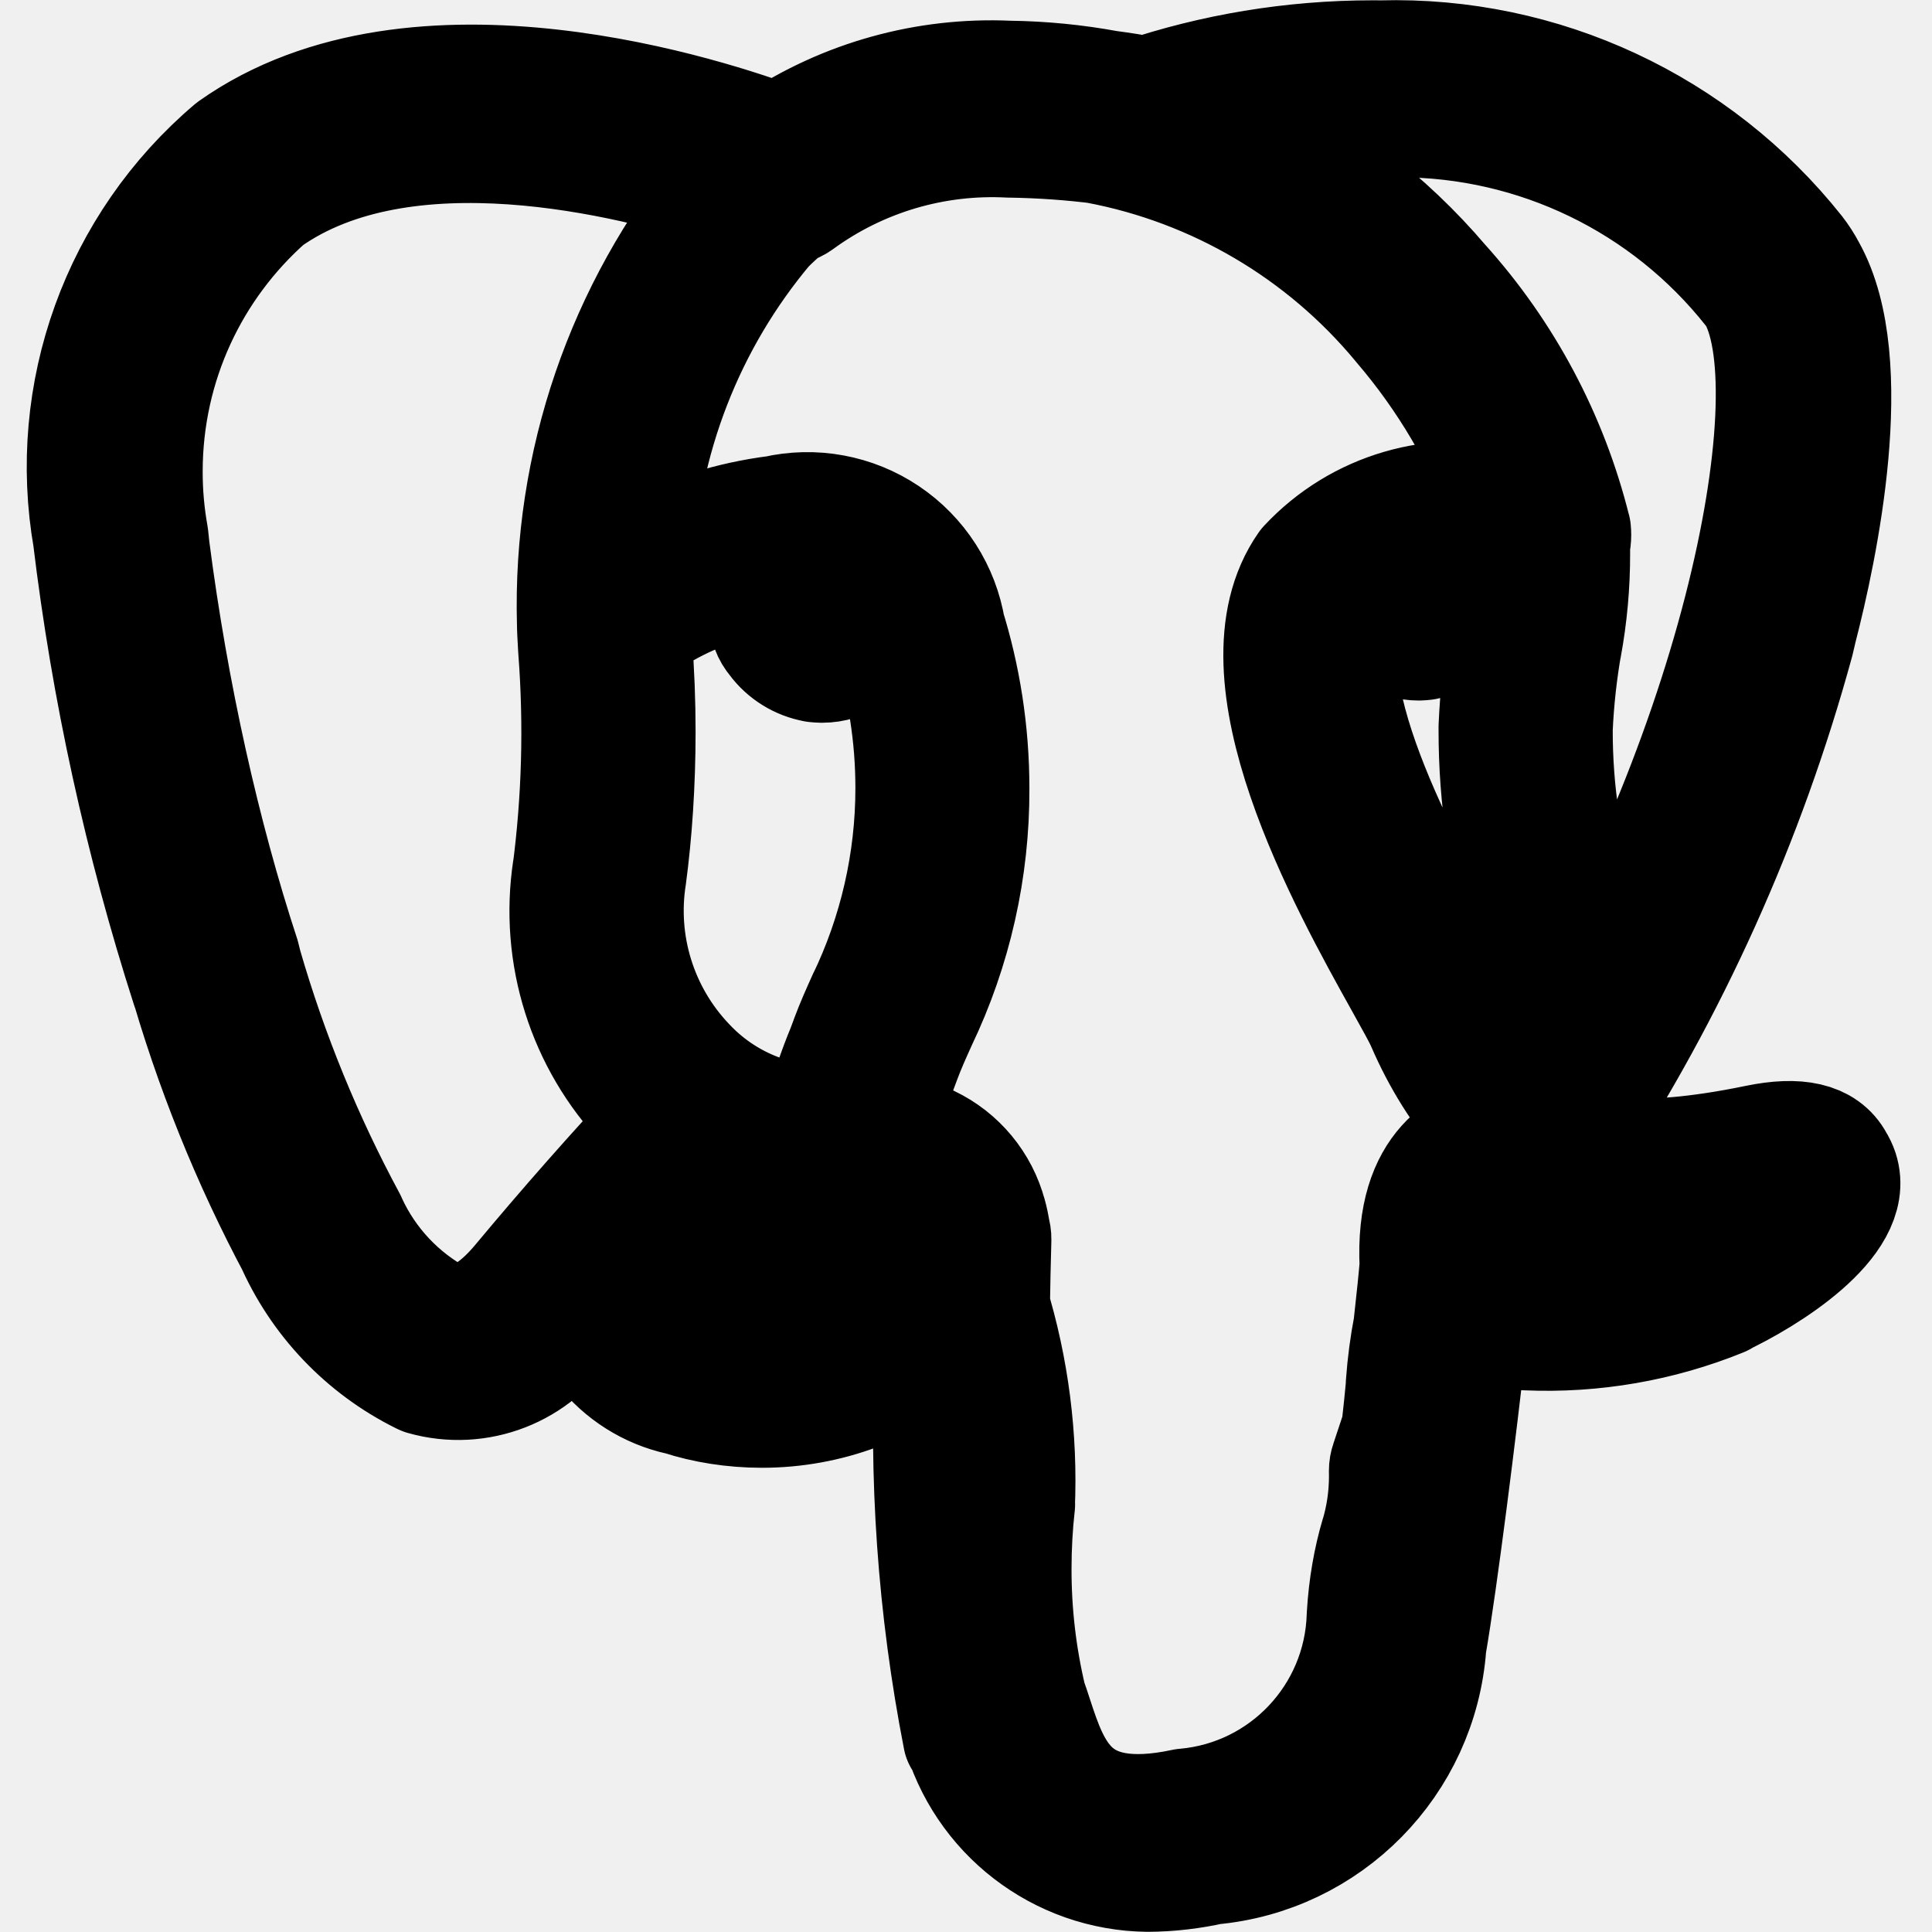
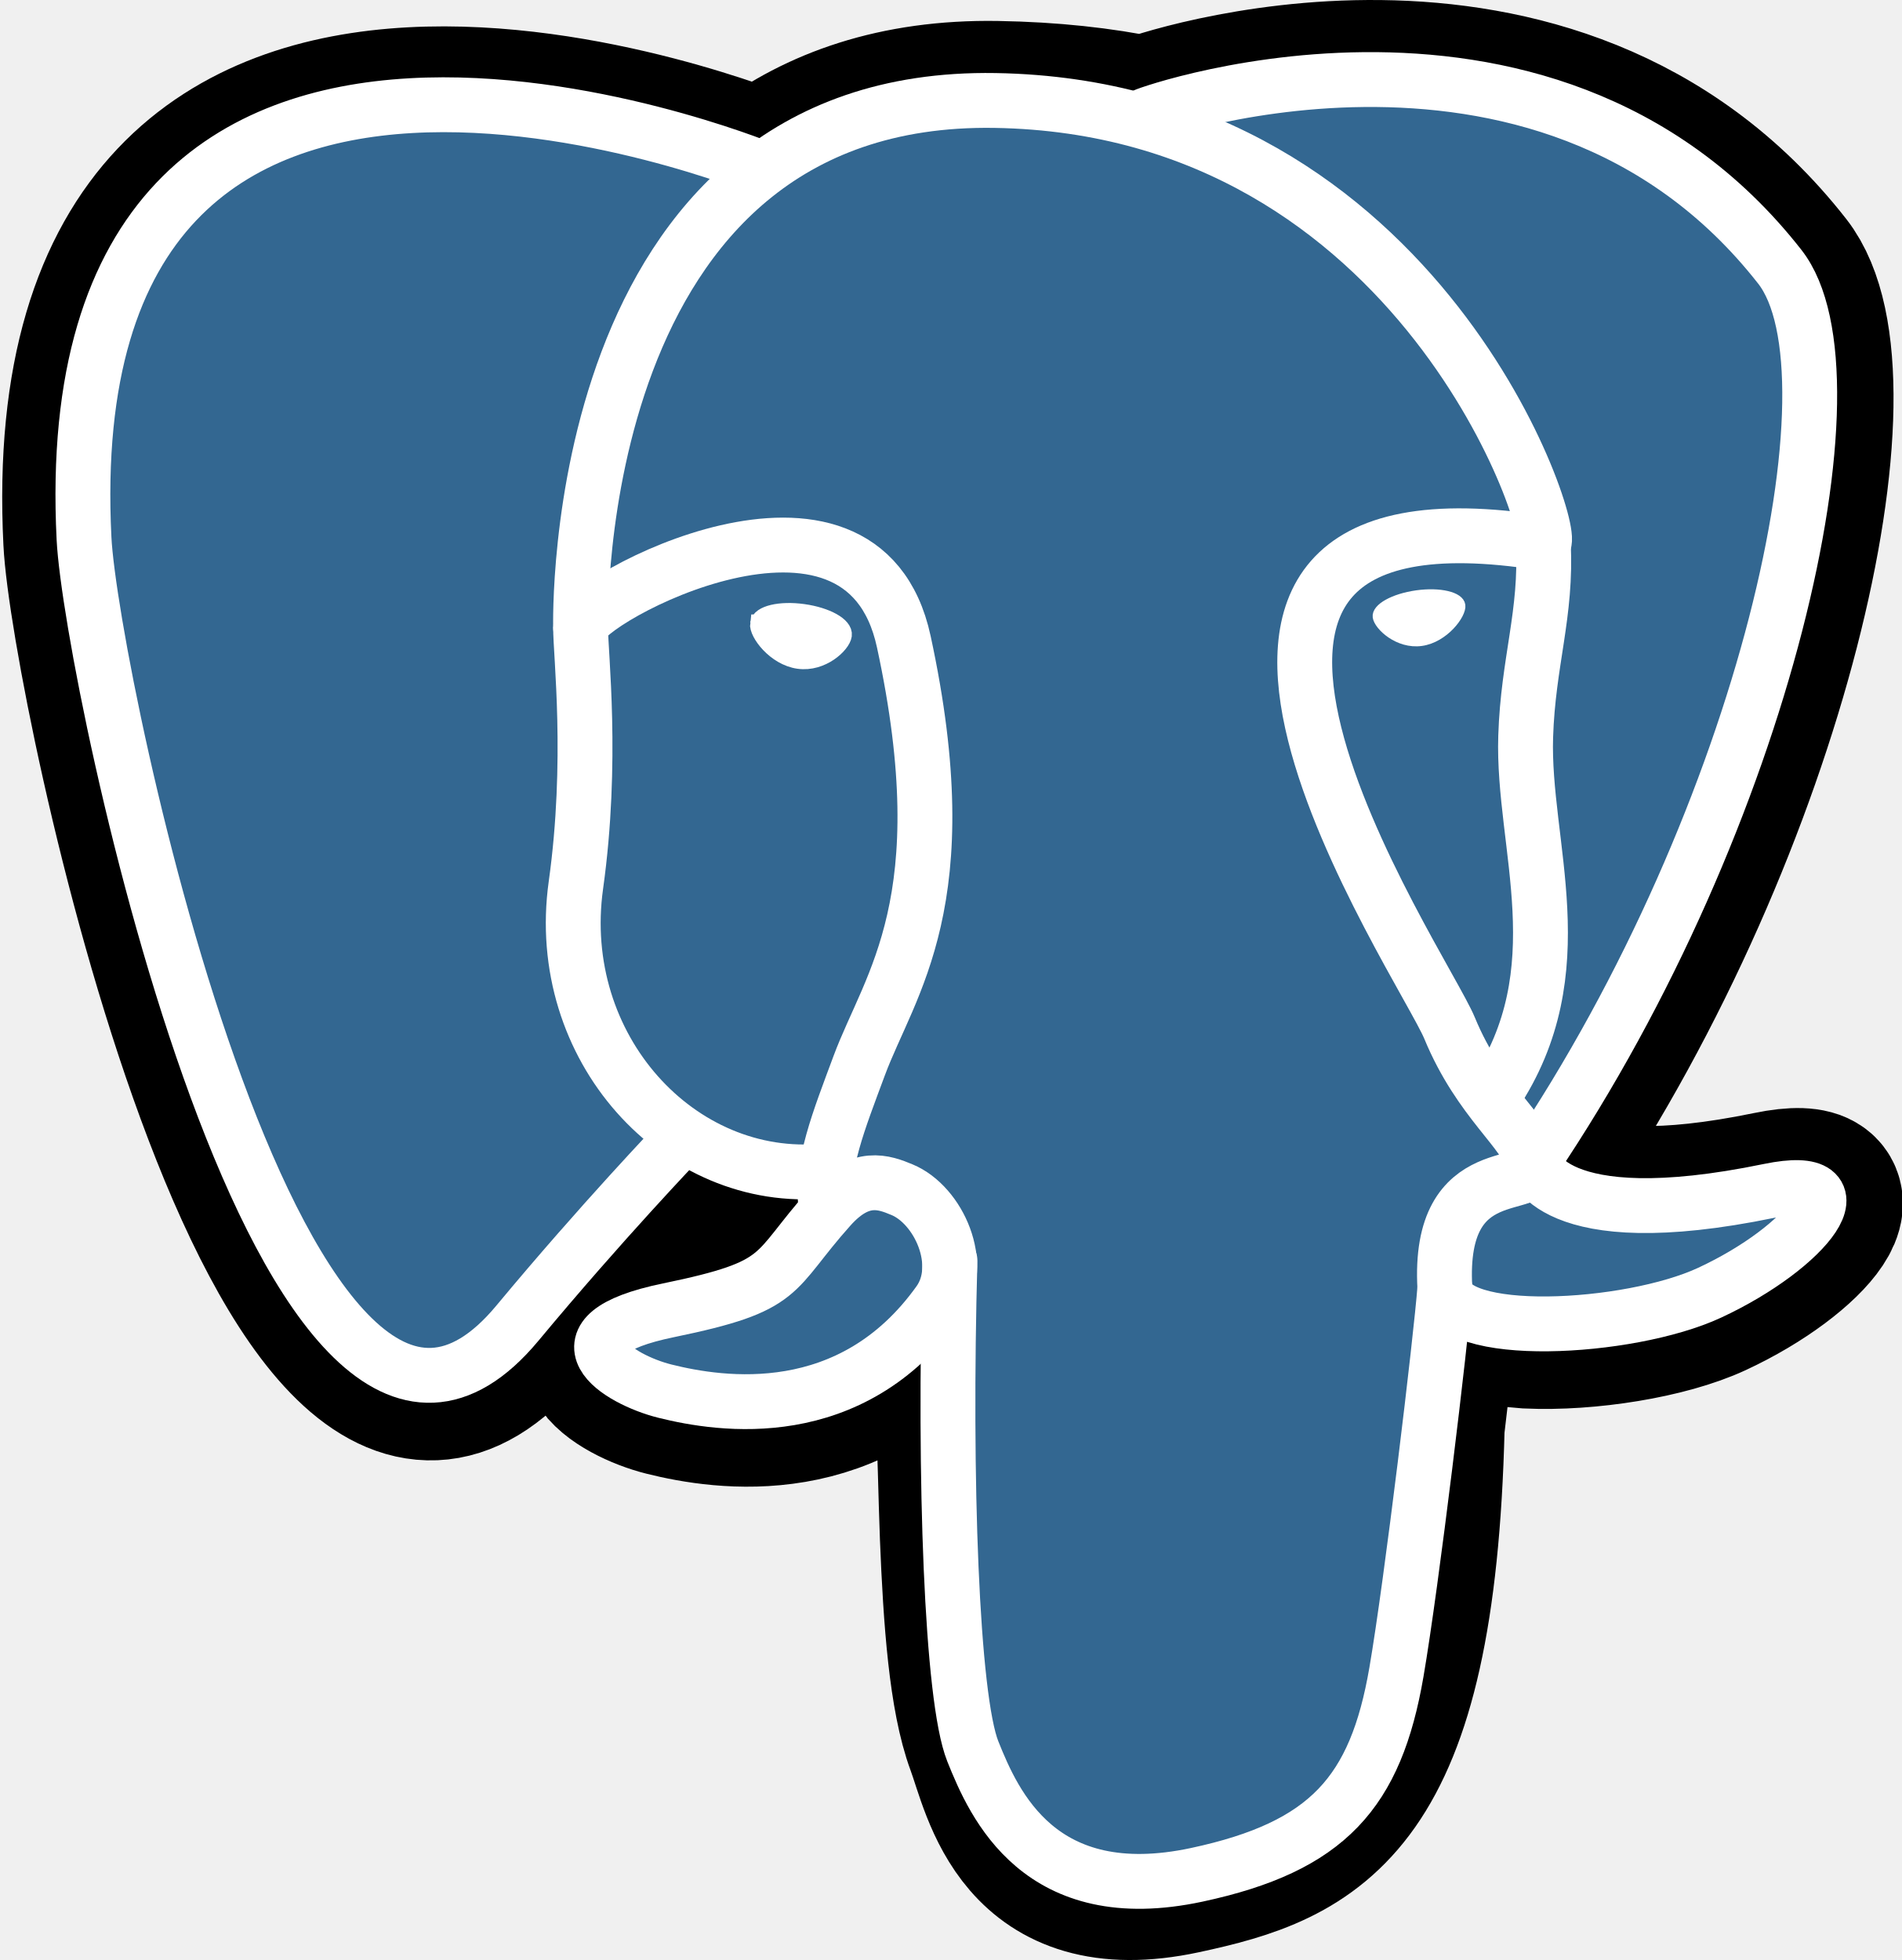
- <svg xmlns="http://www.w3.org/2000/svg" fill="none" stroke="currentColor" stroke-linecap="round" stroke-linejoin="round" stroke-width="2" viewBox="0 0 32 32">
-   <path d="M24.295 9.929a.56.56 0 0 1-.191.387l-.001.001a.9.9 0 0 1-.504.278l-.005.001a1 1 0 0 1-.094.007h0-.004a.75.75 0 0 1-.694-.46l-.002-.005c-.03-.221.33-.388.701-.44s.764.011.794.231m-9.91.514a.82.82 0 0 1-.766.528h-.011.001q0 0 0 0a1 1 0 0 1-.105-.007h.004a1 1 0 0 1-.63-.392l-.002-.003a.54.54 0 0 1-.132-.354v-.001 0a.28.28 0 0 1 .115-.185l.001-.001a1.1 1.1 0 0 1 .77-.107l-.007-.001c.395.055.803.242.764.523zm11.018 7.643-.107-.134-.044-.055a6.16 6.16 0 0 0 .725-2.921q-.002-.733-.162-1.418l.008.042a10 10 0 0 1-.111-1.508v-.021.001a11 11 0 0 1 .158-1.429l-.01.066A8.4 8.4 0 0 0 26 9.165l-.001-.151v.008a.7.7 0 0 0 .019-.162q0-.04-.004-.079v.003a9.5 9.5 0 0 0-2.168-4.073l.007.008a9.8 9.8 0 0 0-3.3-2.523l-.06-.025a11.3 11.3 0 0 1 2.316-.234l.225.002h-.011l.15-.002a7.47 7.47 0 0 1 5.866 2.838l.012.016a1 1 0 0 1 .08.12l.003.005c.904 1.694-.345 7.842-3.732 13.172zm-.286-8.764a9 9 0 0 1-.14 1.307l.008-.055c-.078.425-.134.931-.157 1.445l-.001.025v.056q0 .851.124 1.668l-.008-.061c.085.377.134.809.134 1.254 0 .763-.144 1.493-.407 2.162l.014-.04a4 4 0 0 1-.224-.453l-.011-.029a10 10 0 0 0-.406-.77c-.769-1.38-2.571-4.611-1.649-5.929.474-.678 1.676-.707 2.722-.579zm-.711 11.585c-.051-1.039.336-1.148.746-1.263q.085-.023.169-.051.076.067.162.125l.005.003c.62.273 1.342.431 2.102.431.592 0 1.161-.096 1.693-.274l-.038.011a5 5 0 0 1-1.16.738l-.031.013a6.3 6.3 0 0 1-2.173.454h-.01a2.73 2.73 0 0 1-1.482-.195l.018.007zm-1.113 2.026q-.03.332-.077.745l-.182.548a.4.4 0 0 0-.023.134v0l.001.089c0 .355-.053.699-.151 1.022l.006-.025c-.116.389-.196.84-.223 1.305l-.001.016a3.307 3.307 0 0 1-3.008 3.194l-.013.001c-1.894.406-2.23-.621-2.526-1.527q-.045-.142-.096-.283a9.3 9.3 0 0 1-.252-2.171q0-.54.059-1.065l-.004.043a10 10 0 0 0-.432-3.378l.019.071q.008-.55.024-1.114v-.012a.4.4 0 0 0-.02-.132l.001.003a2 2 0 0 0-.058-.273l.003.013a1.8 1.8 0 0 0-.964-1.164l-.011-.005a1.36 1.36 0 0 0-.907-.107l.009-.002c.128-.47.26-.854.412-1.228l-.026.073.066-.177c.074-.2.167-.407.266-.626a8.8 8.8 0 0 0 .865-3.841c0-.938-.144-1.842-.411-2.692l.017.063a2.314 2.314 0 0 0-2.805-1.883l.016-.003a6.4 6.4 0 0 0-2.171.682l.035-.017q-.124.063-.245.13a9.3 9.3 0 0 1 2.181-5.615l-.012.014q.178-.179.37-.338l.009-.007a.45.45 0 0 0 .182-.081l-.001.001a5.46 5.46 0 0 1 3.515-1.04l-.013-.001c.526.008 1.034.044 1.534.108l-.067-.007a8.62 8.62 0 0 1 5.032 2.963l.011.014a9.9 9.9 0 0 1 1.766 2.998l.022.069a3.4 3.4 0 0 0-3.346.972l-.002.002c-1.24 1.773.679 5.215 1.601 6.869.169.303.315.565.361.676.26.601.587 1.118.98 1.577l-.007-.008c.087.109.171.214.236.306-.501.144-1.401.478-1.319 2.146-.015.195-.053.558-.104 1.018a8 8 0 0 0-.123.93l-.002.028zm-9.202-5.714-.066.176c-.137.328-.279.745-.397 1.172l-.019.081a3.15 3.15 0 0 1-2.261-1.001l-.002-.002a3.72 3.72 0 0 1-.975-3.146l-.003.021c.097-.72.153-1.551.153-2.396q0-.753-.058-1.491l.004.065q-.01-.162-.015-.275a4.84 4.84 0 0 1 3.32-.965l-.017-.001c.554.129.971.588 1.037 1.153l.001.006c.238.728.375 1.566.375 2.435a8.1 8.1 0 0 1-.809 3.532l.021-.048c-.105.233-.204.453-.289.682zm-2.617 4.984a2 2 0 0 1-.549-.227l.009.005c.172-.073.375-.134.585-.173l.019-.003c1.604-.33 1.851-.563 2.392-1.25.124-.157.264-.336.459-.553a.4.4 0 0 0 .091-.159l.001-.003c.213-.189.34-.137.546-.052a.94.94 0 0 1 .46.587l.001.007a.65.65 0 0 1-.058.558l.002-.003a3.51 3.51 0 0 1-3.983 1.258zm-7.507-6.357c-.651-1.985-1.181-4.34-1.494-6.764l-.021-.199a6 6 0 0 1-.095-1.071c0-1.806.789-3.427 2.041-4.537l.006-.005c2.295-1.623 6.048-.676 7.633-.163l-.012.012a10.9 10.9 0 0 0-2.463 7.198v-.013c0 .103.008.249.02.449a18 18 0 0 1-.102 3.738l.01-.091a4.6 4.6 0 0 0 1.218 3.863l-.002-.002q.151.158.315.297a65 65 0 0 0-2.377 2.696c-.709.853-1.199.689-1.36.636a3.5 3.5 0 0 1-1.538-1.631l-.009-.022a21.5 21.5 0 0 1-1.73-4.232l-.039-.157zm26.478 3.557a.7.7 0 0 0-.072-.151l.002.003q-.263-.495-1.259-.29c-2.066.426-2.866.164-3.156-.024a29.3 29.3 0 0 0 3.751-8.326l.049-.209c.339-1.313.997-4.403.153-5.913a2 2 0 0 0-.192-.298l.003.004a8.45 8.45 0 0 0-6.85-3.193h.011l-.141-.001c-1.342 0-2.633.22-3.838.625l.085-.025q-.321-.06-.645-.102a9.7 9.7 0 0 0-1.631-.16h-.008a6.4 6.4 0 0 0-3.835 1.065l.024-.015c-1.071-.401-5.984-2.056-9.025.098a6.87 6.87 0 0 0-2.324 6.432l-.006-.041a40 40 0 0 0 1.632 7.461l-.079-.284a23 23 0 0 0 1.852 4.6l-.061-.124a4.48 4.48 0 0 0 2.116 2.225l.026.012a2.06 2.06 0 0 0 2.317-.901l.005-.009a70 70 0 0 1 2.43-2.758 3.8 3.8 0 0 0 1.731.471h.006l.001.005q-.158.188-.309.382c-.424.538-.512.649-1.875.93-.388.08-1.418.292-1.433 1.014v.013c0 .147.043.284.117.399l-.002-.003c.312.395.751.678 1.254.788l.015.003c.399.13.859.205 1.335.205 1.1 0 2.106-.398 2.884-1.058l-.006.005a26.6 26.6 0 0 0 .459 6.526l-.027-.167a3.23 3.23 0 0 0 3.084 2.38h.002a5 5 0 0 0 1.07-.124l-.033.006a3.92 3.92 0 0 0 3.567-3.619l.001-.012c.188-1.088.502-3.593.673-5.125a.34.34 0 0 1 .072-.171l-.001.001c.001-.001.087-.059.534.038l.055.009.317.028.019.001a7.65 7.65 0 0 0 3.214-.557l-.051.018c.805-.373 2.256-1.29 1.993-2.087" />
+ <svg xml:space="preserve" viewBox="0 0 432.071 445.383">
+   <g style="fill-rule:nonzero;clip-rule:nonzero;fill:none;stroke:#fff;stroke-width:12.465;stroke-linecap:round;stroke-linejoin:round;stroke-miterlimit:4">
+     <path d="M323.205 324.227c2.833-23.601 1.984-27.062 19.563-23.239l4.463.392c13.517.615 31.199-2.174 41.587-7 22.362-10.376 35.622-27.7 13.572-23.148-50.297 10.376-53.755-6.655-53.755-6.655 53.111-78.803 75.313-178.836 56.149-203.322-52.27-66.789-142.748-35.206-144.262-34.386l-.482.089c-9.938-2.062-21.06-3.294-33.554-3.496-22.761-.374-40.032 5.967-53.133 15.904 0 0-161.408-66.498-153.899 83.628 1.597 31.936 45.777 241.655 98.47 178.31 19.259-23.163 37.871-42.748 37.871-42.748 9.242 6.14 20.307 9.272 31.912 8.147l.897-.765c-.281 2.876-.157 5.689.359 9.019-13.572 15.167-9.584 17.83-36.723 23.416-27.457 5.659-11.326 15.734-.797 18.367 12.768 3.193 42.305 7.716 62.268-20.224l-.795 3.188c5.325 4.26 4.965 30.619 5.72 49.452.756 18.834 2.017 36.409 5.856 46.771 3.839 10.36 8.369 37.05 44.036 29.406 29.809-6.388 52.6-15.582 54.677-101.107" style="fill:#000;stroke:#000;stroke-width:37.395;stroke-linecap:butt;stroke-linejoin:miter" />
+     <path stroke="none" d="M402.395 271.23c-50.302 10.376-53.76-6.655-53.76-6.655 53.111-78.808 75.313-178.843 56.153-203.326-52.27-66.785-142.752-35.2-144.262-34.38l-.486.087c-9.938-2.063-21.06-3.292-33.56-3.496-22.761-.373-40.026 5.967-53.127 15.902 0 0-161.411-66.495-153.904 83.63 1.597 31.938 45.776 241.657 98.471 178.312 19.26-23.163 37.869-42.748 37.869-42.748 9.243 6.14 20.308 9.272 31.908 8.147l.901-.765c-.28 2.876-.152 5.689.361 9.019-13.575 15.167-9.586 17.83-36.723 23.416-27.459 5.659-11.328 15.734-.796 18.367 12.768 3.193 42.307 7.716 62.266-20.224l-.796 3.188c5.319 4.26 9.054 27.711 8.428 48.969s-1.044 35.854 3.147 47.254 8.368 37.05 44.042 29.406c29.809-6.388 45.256-22.942 47.405-50.555 1.525-19.631 4.976-16.729 5.194-34.28l2.768-8.309c3.192-26.611.507-35.196 18.872-31.203l4.463.392c13.517.615 31.208-2.174 41.591-7 22.358-10.376 35.618-27.7 13.573-23.148z" style="fill:#336791;stroke:none" />
+     <path d="M215.866 286.484c-1.385 49.516.348 99.377 5.193 111.495 4.848 12.118 15.223 35.688 50.9 28.045 29.806-6.39 40.651-18.756 45.357-46.051 3.466-20.082 10.148-75.854 11.005-87.281M173.104 38.256S11.583-27.76 19.092 122.365c1.597 31.938 45.779 241.664 98.473 178.316 19.256-23.166 36.671-41.335 36.671-41.335M260.349 26.207c-5.591 1.753 89.848-34.889 144.087 34.417 19.159 24.484-3.043 124.519-56.153 203.329" />
+     <path d="M348.282 263.953s3.461 17.036 53.764 6.653c22.04-4.552 8.776 12.774-13.577 23.155-18.345 8.514-59.474 10.696-60.146-1.069-1.729-30.355 21.647-21.133 19.96-28.739-1.525-6.85-11.979-13.573-18.894-30.338-6.037-14.633-82.796-126.849 21.287-110.183 3.813-.789-27.146-99.002-124.553-100.599-97.385-1.597-94.19 119.762-94.19 119.762" style="stroke-linejoin:bevel" />
+     <path d="M188.604 274.334c-13.577 15.166-9.584 17.829-36.723 23.417-27.459 5.66-11.326 15.733-.797 18.365 12.768 3.195 42.307 7.718 62.266-20.229 6.078-8.509-.036-22.086-8.385-25.547-4.034-1.671-9.428-3.765-16.361 3.994" />
+     <path d="M187.715 274.069c-1.368-8.917 2.93-19.528 7.536-31.942 6.922-18.626 22.893-37.255 10.117-96.339-9.523-44.029-73.396-9.163-73.436-3.193-.039 5.968 2.889 30.26-1.067 58.548-5.162 36.913 23.488 68.132 56.479 64.938" />
+     <path d="M172.517 141.7c-.288 2.039 3.733 7.48 8.976 8.207 5.234.73 9.714-3.522 9.998-5.559.284-2.039-3.732-4.285-8.977-5.015-5.237-.731-9.719.333-9.996 2.367z" style="fill:#fff;stroke-width:4.155;stroke-linecap:butt;stroke-linejoin:miter" />
+     <path d="M331.941 137.543c.284 2.039-3.732 7.48-8.976 8.207-5.238.73-9.718-3.522-10.005-5.559-.277-2.039 3.74-4.285 8.979-5.015s9.718.333 10.002 2.368z" style="fill:#fff;stroke-width:2.078;stroke-linecap:butt;stroke-linejoin:miter" />
+     <path d="M350.676 123.432c.863 15.994-3.445 26.888-3.988 43.914-.804 24.748 11.799 53.074-7.191 81.435" />
+   </g>
</svg>
